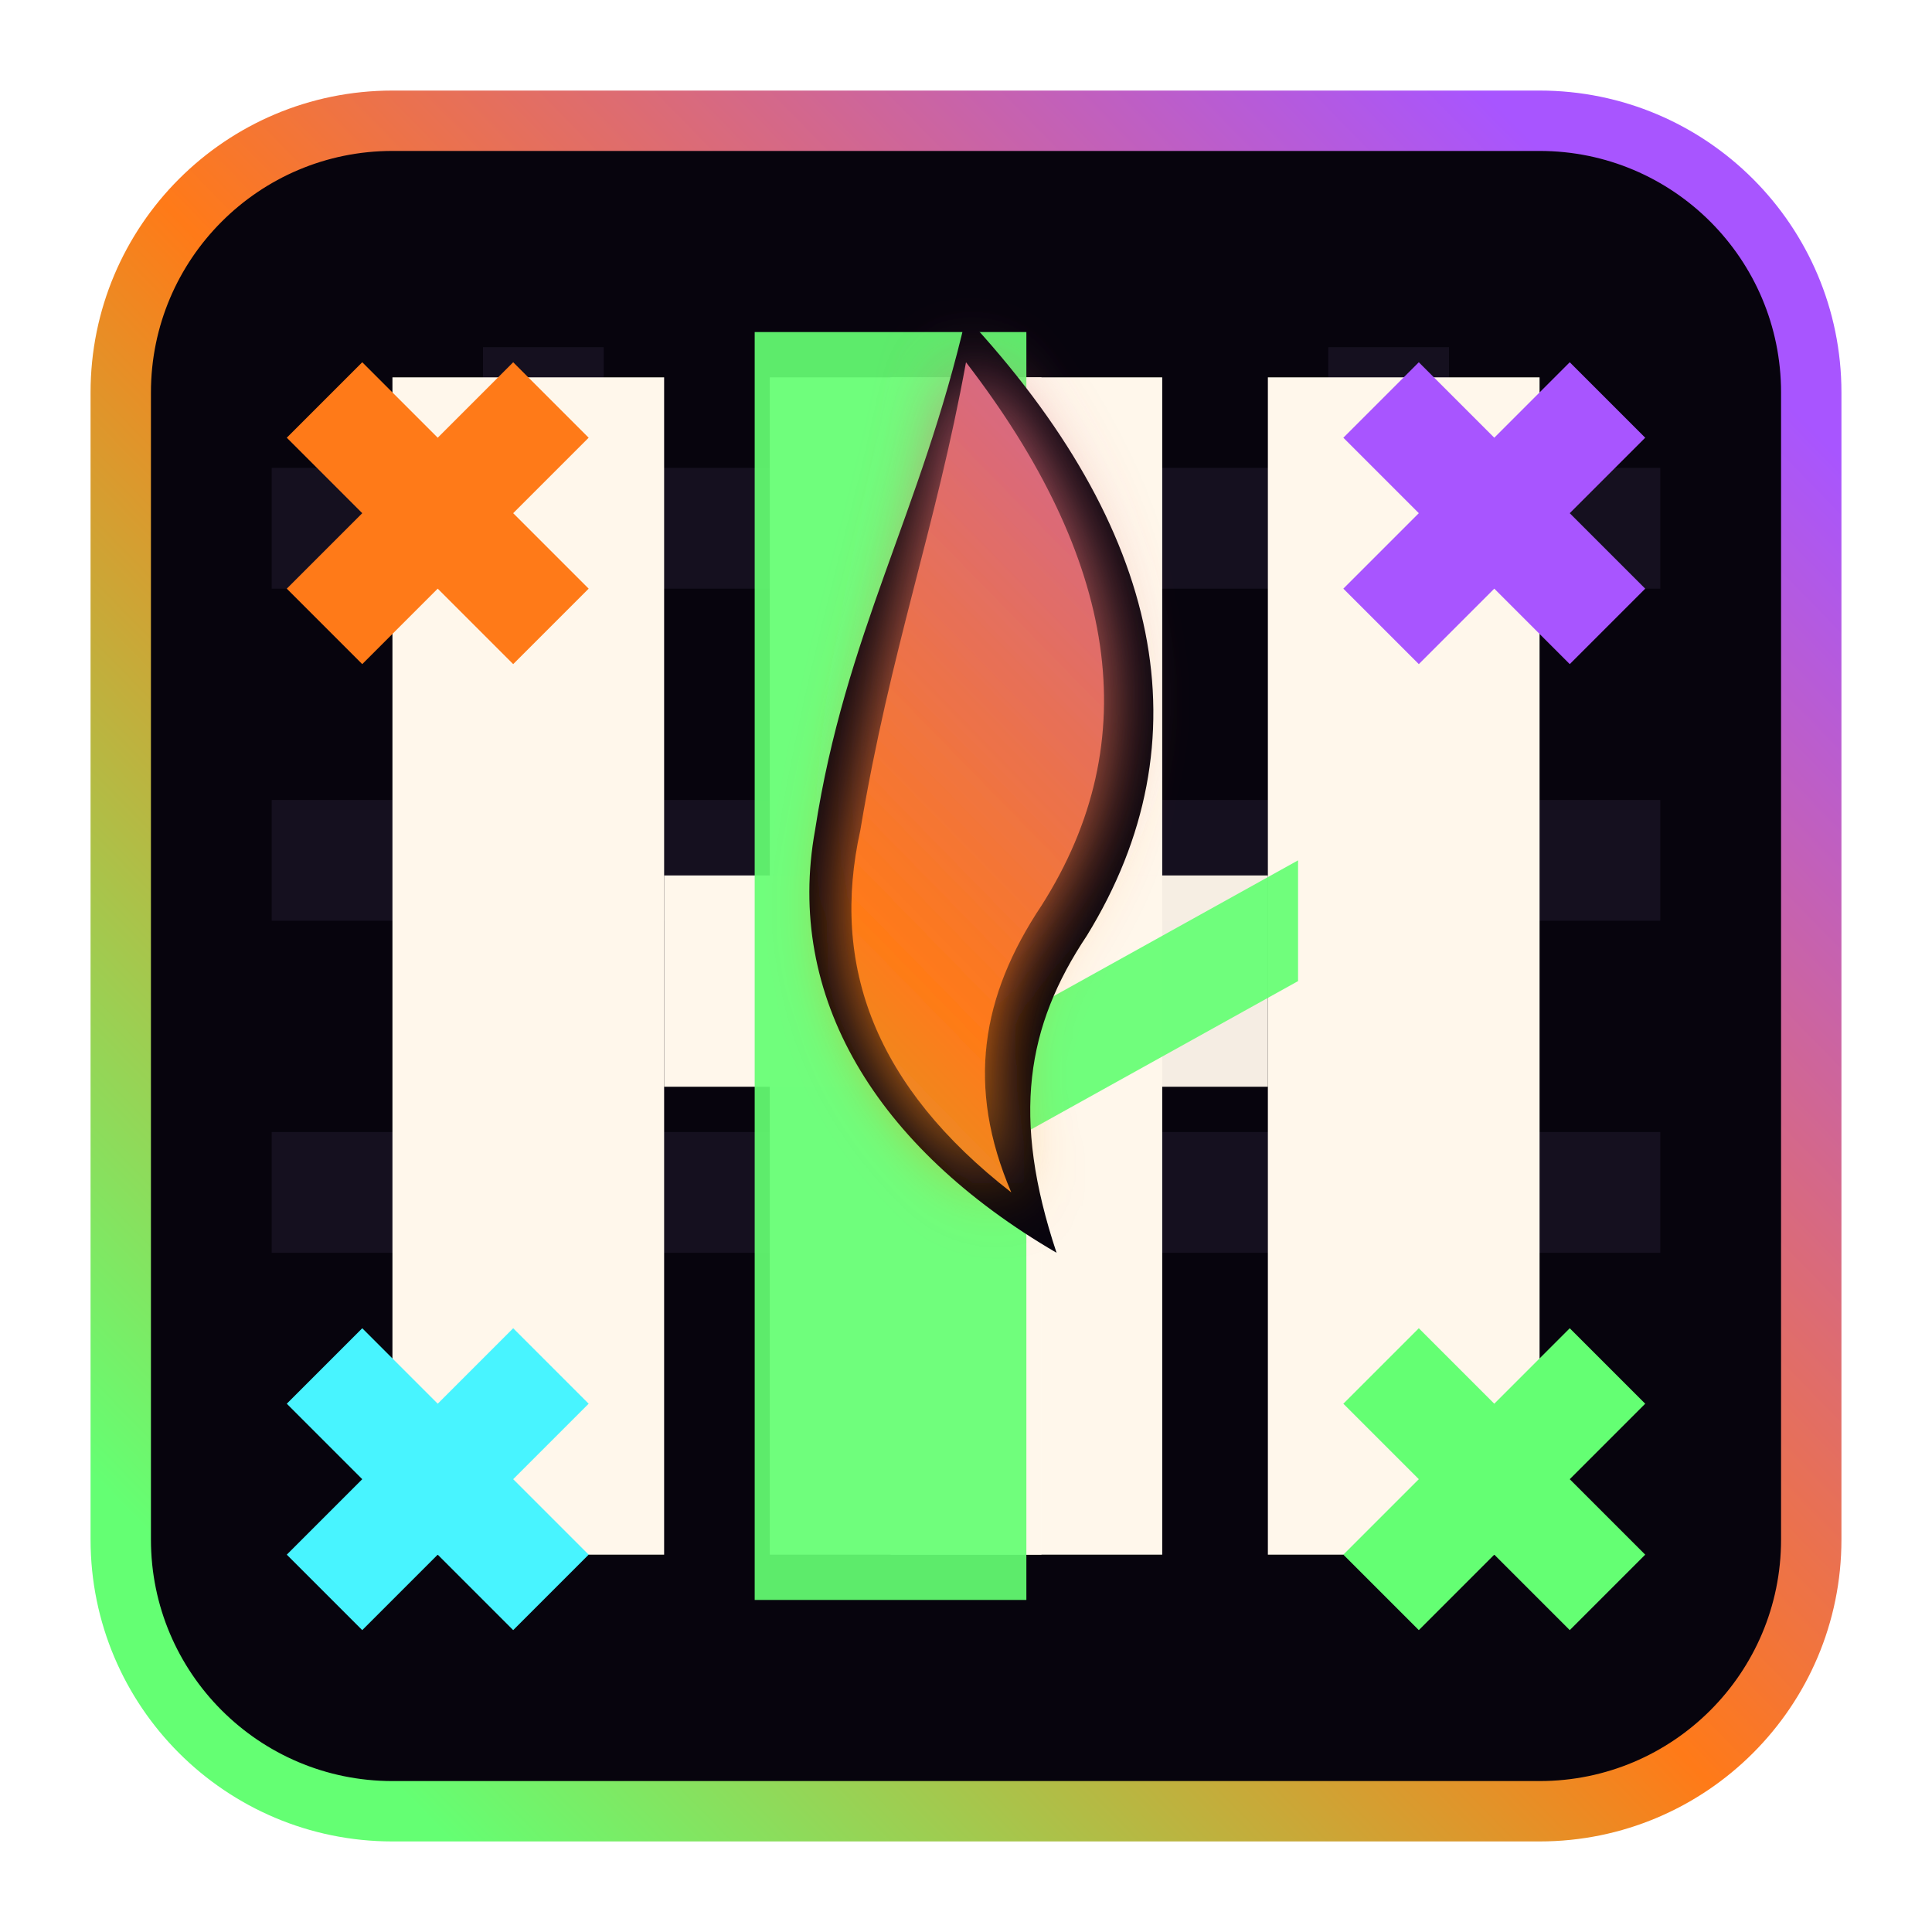
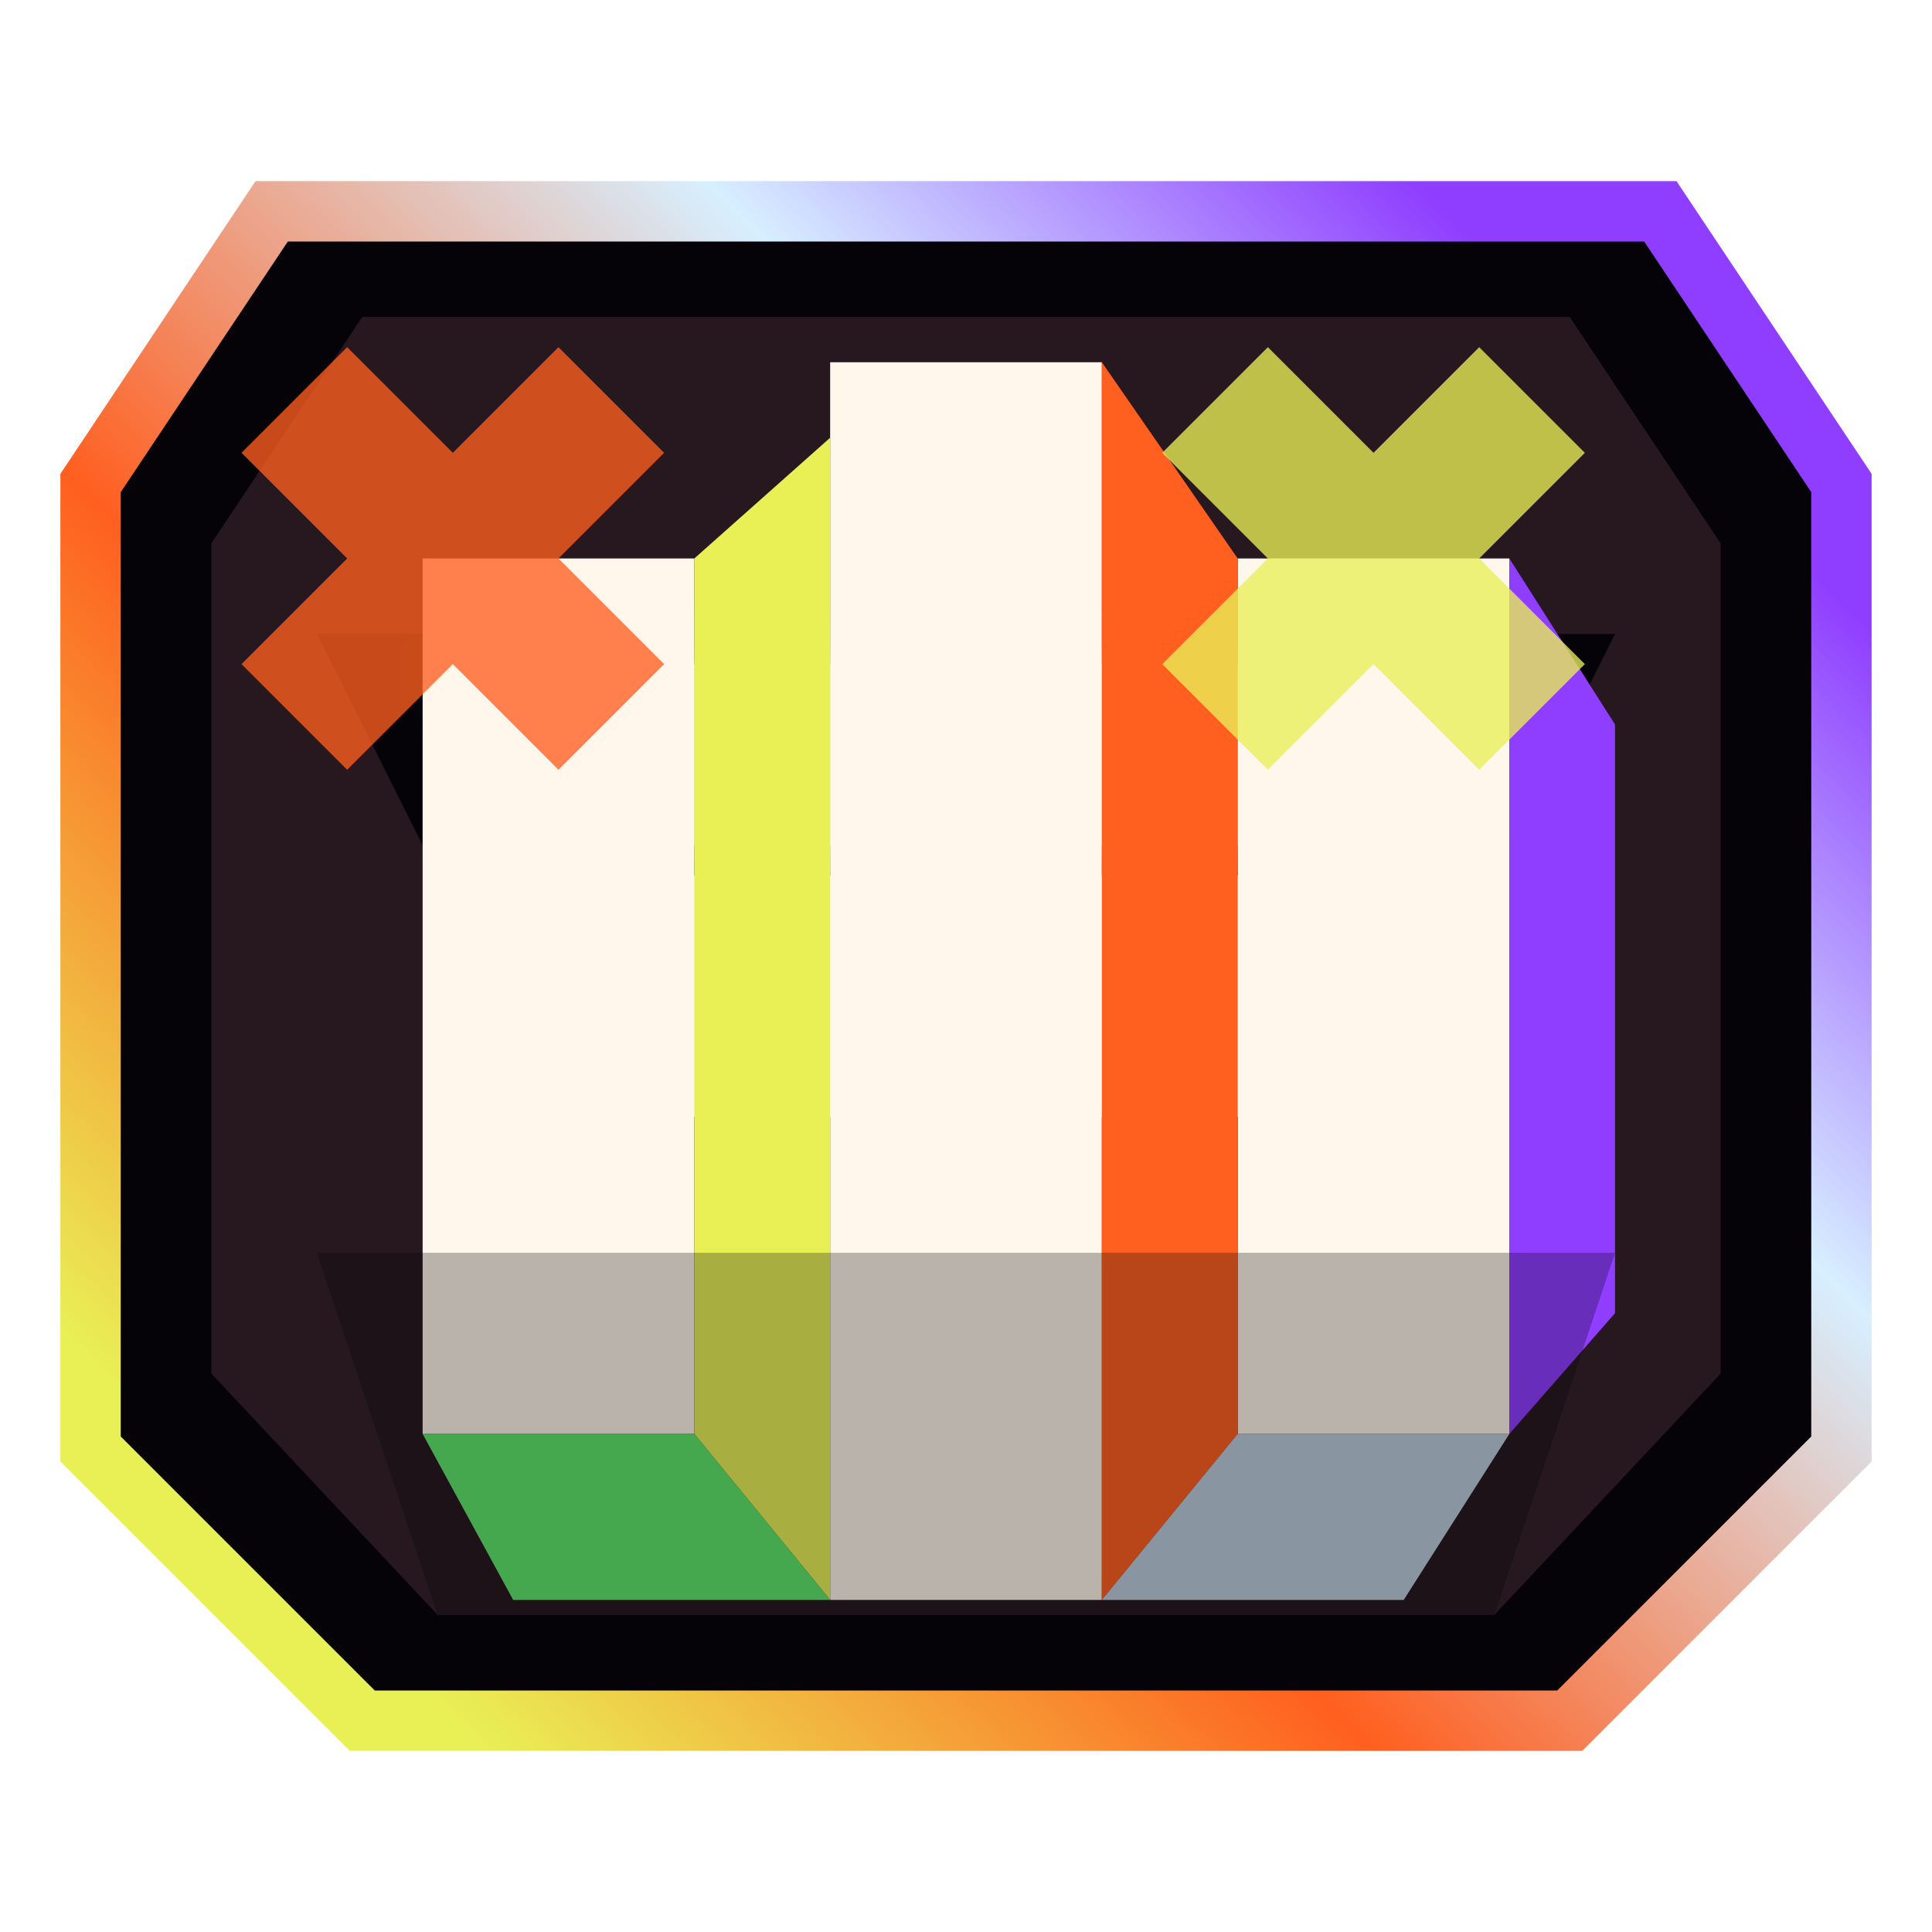
<svg xmlns="http://www.w3.org/2000/svg" width="128" height="128" viewBox="0 0 128 128" role="img" aria-labelledby="title desc">
  <defs>
-     <linearGradient id="edge" x1="18" y1="110" x2="111" y2="19" gradientUnits="userSpaceOnUse">
+     <linearGradient id="metal" x1="22" y1="106" x2="104" y2="22" gradientUnits="userSpaceOnUse">
+       <stop stop-color="#e9f056" />
+       <stop offset="0.35" stop-color="#ff5f1f" />
+       <stop offset="0.72" stop-color="#d7efff" />
+       <stop offset="1" stop-color="#8f3dff" />
+     </linearGradient>
+     <linearGradient id="visor" x1="31" y1="48" x2="97" y2="48" gradientUnits="userSpaceOnUse">
      <stop stop-color="#64ff73" />
-       <stop offset="0.48" stop-color="#ff7a18" />
+       <stop offset="0.5" stop-color="#d7efff" />
      <stop offset="1" stop-color="#a855ff" />
    </linearGradient>
-     <filter id="glow" x="-35%" y="-35%" width="170%" height="170%">
-       <feGaussianBlur stdDeviation="2.4" result="blur" />
+     <filter id="glow" x="-30%" y="-30%" width="160%" height="160%">
+       <feGaussianBlur stdDeviation="2.2" result="blur" />
      <feMerge>
        <feMergeNode in="blur" />
        <feMergeNode in="SourceGraphic" />
      </feMerge>
    </filter>
  </defs>
-   <rect x="8" y="8" width="112" height="112" rx="18" fill="#07040d" />
-   <path d="M18 31h14v-8h8v8h14v8H40v14h14v8H40v14h14v8H40v14h-8V83H18v-8h14V61H18v-8h14V39H18V31Z" fill="#15101f" />
-   <path d="M74 31h14v-8h8v8h14v8H96v14h14v8H96v14h14v8H96v14h-8V83H74v-8h14V61H74v-8h14V39H74V31Z" fill="#15101f" />
-   <rect x="26" y="25" width="18" height="78" fill="#fff7eb" />
-   <rect x="84" y="25" width="18" height="78" fill="#fff7eb" />
-   <path d="M44 58h15V25h18v78H59V72H44V58Z" fill="#fff7eb" />
-   <path d="M84 58H69V25H51v78h18V72h15V58Z" fill="#fff7eb" opacity="0.96" />
-   <path d="M50 106h18V75l18-10v-8L68 67V22H50v84Z" fill="#64ff73" opacity="0.92" />
-   <path d="M64 21C77 35 80 49 72 62C68 68 67 74 70 83C58 76 52 66 54 55C56 42 61 34 64 21Z" fill="#07040d" />
-   <path d="M64 24C74 37 76 49 69 60C65 66 64 72 67 79C58 72 55 64 57 55C59 43 62 35 64 24Z" fill="url(#edge)" filter="url(#glow)" />
-   <path d="M24 24l5 5 5-5 5 5-5 5 5 5-5 5-5-5-5 5-5-5 5-5-5-5 5-5Z" fill="#ff7a18" />
-   <path d="M94 24l5 5 5-5 5 5-5 5 5 5-5 5-5-5-5 5-5-5 5-5-5-5 5-5Z" fill="#a855ff" />
-   <path d="M24 88l5 5 5-5 5 5-5 5 5 5-5 5-5-5-5 5-5-5 5-5-5-5 5-5Z" fill="#48f4ff" />
-   <path d="M94 88l5 5 5-5 5 5-5 5 5 5-5 5-5-5-5 5-5-5 5-5-5-5 5-5Z" fill="#64ff73" />
-   <rect x="8" y="8" width="112" height="112" rx="18" fill="none" stroke="url(#edge)" stroke-width="4" />
+   <path d="M18 14h92l12 18v64l-18 18H24L6 96V32l12-18Z" fill="#050208" />
+   <path d="M24 21h80l10 15v55l-15 16H29L14 91V36l10-15Z" fill="#351e28" opacity="0.72" />
+   <path d="M21 42h86l-9 18H30l-9-18Z" fill="#050208" />
+   <path d="M31 44h66l-6 12H37l-6-12Z" fill="url(#visor)" opacity="0.92" filter="url(#glow)" />
+   <path d="M28 37h18v58H28V37Z" fill="#fff7eb" />
+   <path d="M55 24h18v82H55V24Z" fill="#fff7eb" />
+   <path d="M82 37h18v58H82V37Z" fill="#fff7eb" />
+   <path d="M40 58h26v16H40V58Z" fill="#fff7eb" />
+   <path d="M62 58h26v16H62V58Z" fill="#fff7eb" />
+   <path d="M46 37l9-8v77l-9-11V37Z" fill="#e9f056" />
+   <path d="M73 24l9 13v58l-9 11V24Z" fill="#ff5f1f" />
+   <path d="M100 37l7 11v39l-7 8V37Z" fill="#8f3dff" />
+   <path d="M28 95h18l9 11H34l-6-11Z" fill="#64ff73" opacity="0.9" />
+   <path d="M82 95h18l-7 11H73l9-11Z" fill="#d7efff" opacity="0.85" />
+   <path d="M23 23l7 7 7-7 7 7-7 7 7 7-7 7-7-7-7 7-7-7 7-7-7-7 7-7Z" fill="#ff5f1f" opacity="0.78" />
+   <path d="M84 23l7 7 7-7 7 7-7 7 7 7-7 7-7-7-7 7-7-7 7-7-7-7 7-7Z" fill="#e9f056" opacity="0.78" />
+   <path d="M21 83h86l-8 24H29l-8-24Z" fill="#050208" opacity="0.28" />
+   <path d="M18 14h92l12 18v64l-18 18H24L6 96V32l12-18Z" fill="none" stroke="url(#metal)" stroke-width="4" />
</svg>
